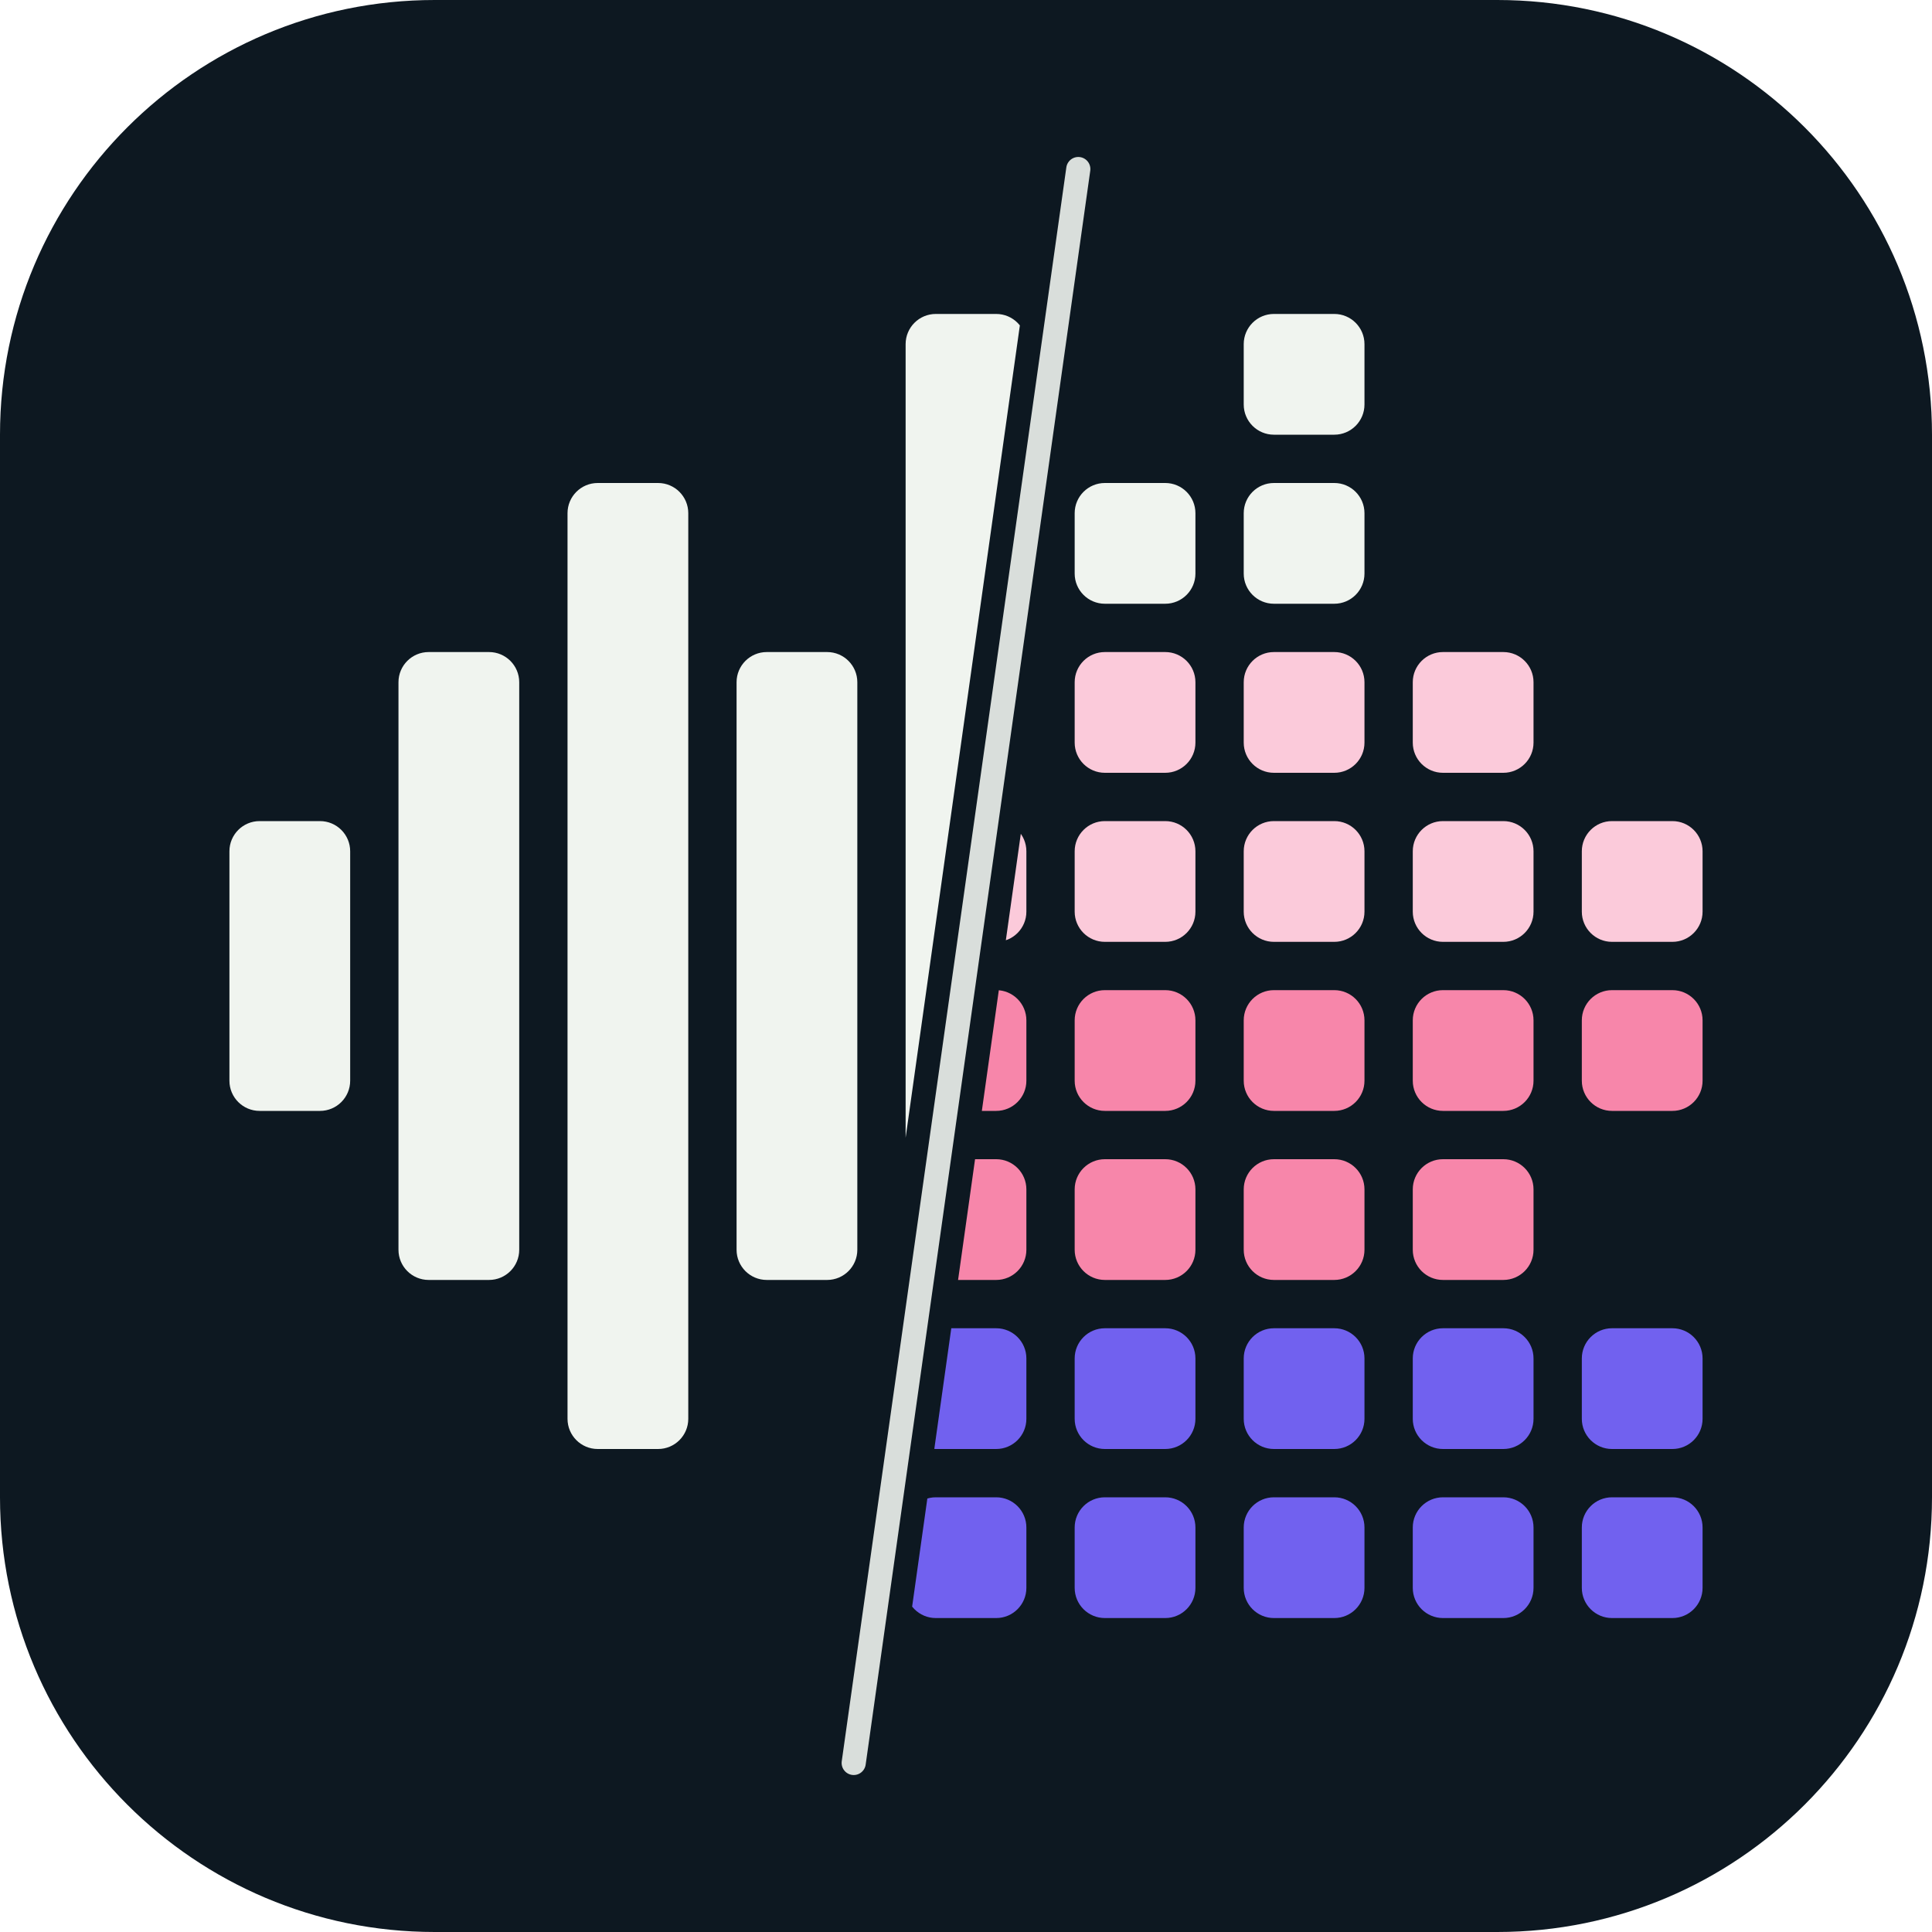
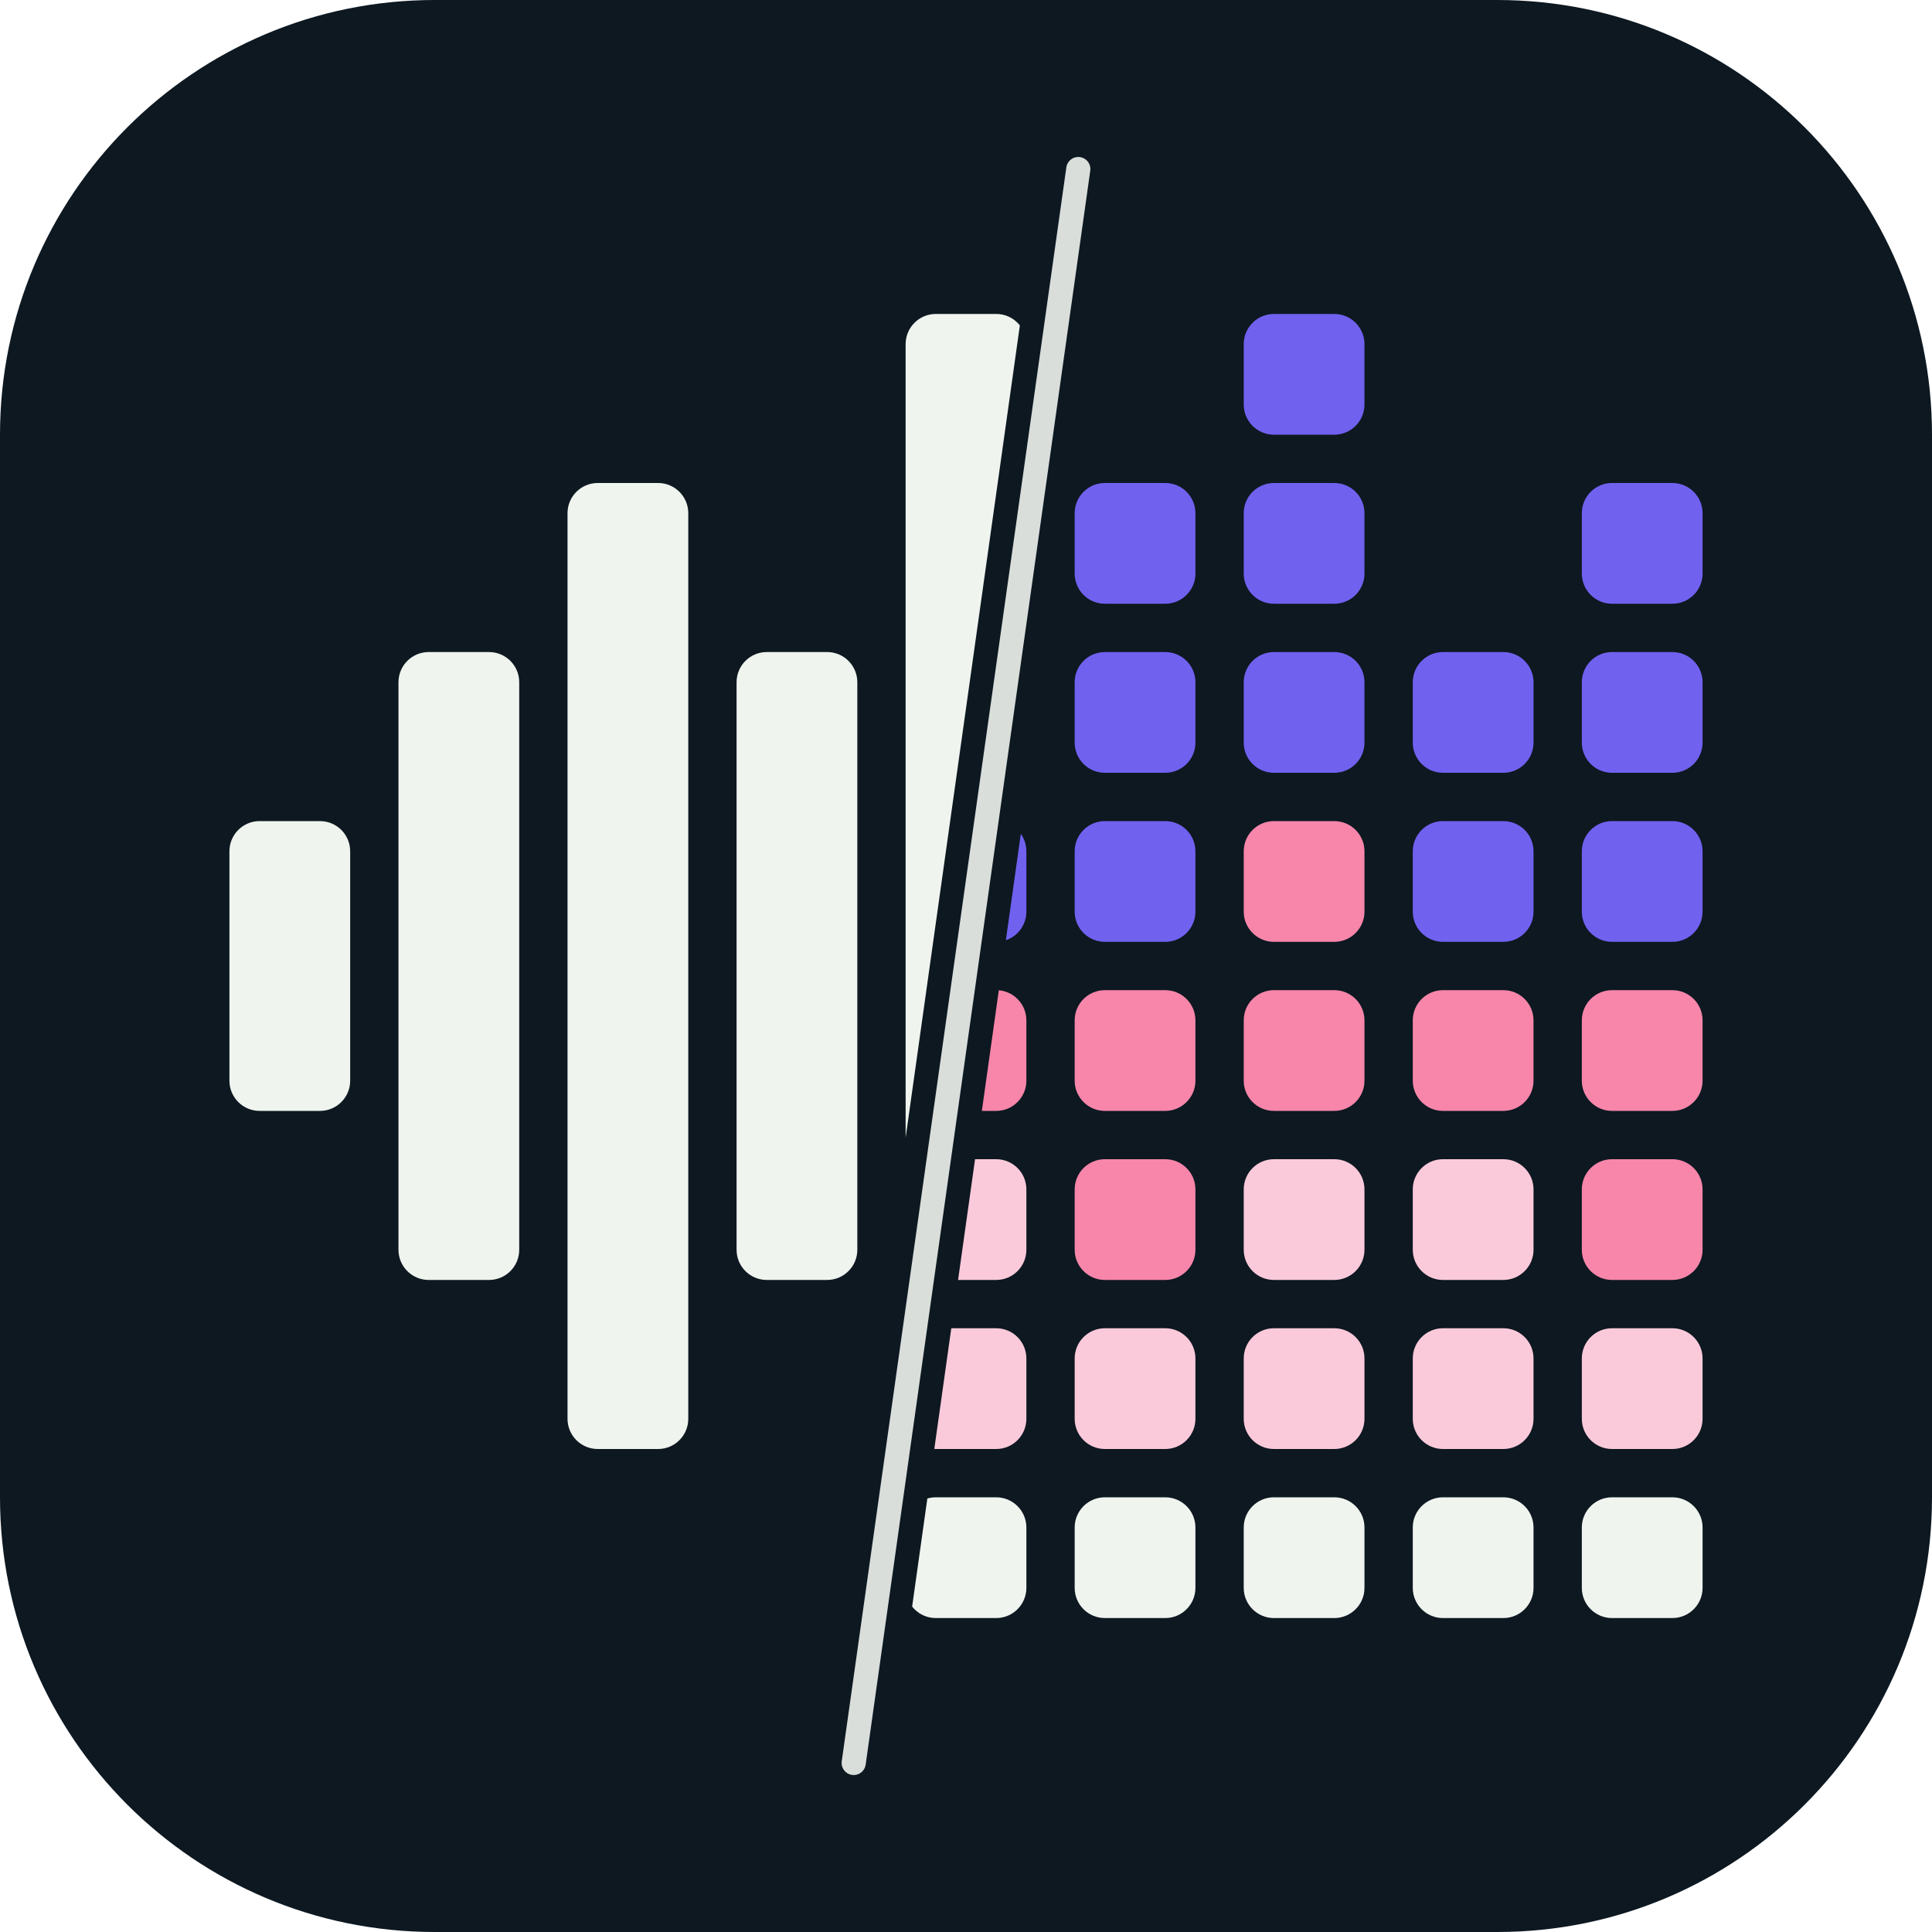
<svg xmlns="http://www.w3.org/2000/svg" viewBox="0 0 320 320" role="img" aria-label="Specal">
  <defs>
    <clipPath id="time">
      <polygon points="0,0 176.5,0 131.5,320 0,320" />
    </clipPath>
    <clipPath id="freq">
      <polygon points="188.5,0 320,0 320,320 143.5,320" />
    </clipPath>
  </defs>
  <rect width="320" height="320" rx="72" fill="#0D1821" />
  <g clip-path="url(#time)">
    <rect x="38" y="136" width="20" height="48" rx="5" fill="#F0F4EF" />
    <rect x="66" y="108" width="20" height="104" rx="5" fill="#F0F4EF" />
    <rect x="94" y="80" width="20" height="160" rx="5" fill="#F0F4EF" />
    <rect x="122" y="108" width="20" height="104" rx="5" fill="#F0F4EF" />
    <rect x="150" y="52" width="20" height="216" rx="5" fill="#F0F4EF" />
    <rect x="178" y="80" width="20" height="160" rx="5" fill="#F0F4EF" />
    <rect x="206" y="52" width="20" height="216" rx="5" fill="#F0F4EF" />
    <rect x="234" y="108" width="20" height="104" rx="5" fill="#F0F4EF" />
-     <rect x="262" y="136" width="20" height="48" rx="5" fill="#F0F4EF" />
+     <rect x="262" y="80" width="20" height="160" rx="5" fill="#F0F4EF" />
  </g>
  <g clip-path="url(#freq)">
-     <rect x="38" y="136" width="20" height="20" rx="5" fill="#FBCADA" />
+     <rect x="38" y="136" width="20" height="20" rx="5" fill="#F786AA" />
    <rect x="38" y="164" width="20" height="20" rx="5" fill="#F786AA" />
-     <rect x="38" y="220" width="20" height="20" rx="5" fill="#7161EF" />
-     <rect x="38" y="248" width="20" height="20" rx="5" fill="#7161EF" />
-     <rect x="66" y="108" width="20" height="20" rx="5" fill="#FBCADA" />
-     <rect x="66" y="136" width="20" height="20" rx="5" fill="#FBCADA" />
+     <rect x="38" y="220" width="20" height="20" rx="5" fill="#FBCADA" />
+     <rect x="38" y="248" width="20" height="20" rx="5" fill="#F0F4EF" />
+     <rect x="66" y="108" width="20" height="20" rx="5" fill="#7161EF" />
+     <rect x="66" y="136" width="20" height="20" rx="5" fill="#7161EF" />
    <rect x="66" y="164" width="20" height="20" rx="5" fill="#F786AA" />
-     <rect x="66" y="192" width="20" height="20" rx="5" fill="#F786AA" />
-     <rect x="66" y="220" width="20" height="20" rx="5" fill="#7161EF" />
-     <rect x="66" y="248" width="20" height="20" rx="5" fill="#7161EF" />
-     <rect x="94" y="80" width="20" height="20" rx="5" fill="#F0F4EF" />
-     <rect x="94" y="108" width="20" height="20" rx="5" fill="#FBCADA" />
-     <rect x="94" y="136" width="20" height="20" rx="5" fill="#FBCADA" />
+     <rect x="66" y="192" width="20" height="20" rx="5" fill="#FBCADA" />
+     <rect x="66" y="220" width="20" height="20" rx="5" fill="#FBCADA" />
+     <rect x="66" y="248" width="20" height="20" rx="5" fill="#F0F4EF" />
+     <rect x="94" y="80" width="20" height="20" rx="5" fill="#7161EF" />
+     <rect x="94" y="108" width="20" height="20" rx="5" fill="#7161EF" />
+     <rect x="94" y="136" width="20" height="20" rx="5" fill="#7161EF" />
    <rect x="94" y="164" width="20" height="20" rx="5" fill="#F786AA" />
    <rect x="94" y="192" width="20" height="20" rx="5" fill="#F786AA" />
-     <rect x="94" y="220" width="20" height="20" rx="5" fill="#7161EF" />
-     <rect x="94" y="248" width="20" height="20" rx="5" fill="#7161EF" />
-     <rect x="122" y="108" width="20" height="20" rx="5" fill="#FBCADA" />
-     <rect x="122" y="136" width="20" height="20" rx="5" fill="#FBCADA" />
+     <rect x="94" y="220" width="20" height="20" rx="5" fill="#FBCADA" />
+     <rect x="94" y="248" width="20" height="20" rx="5" fill="#F0F4EF" />
+     <rect x="122" y="108" width="20" height="20" rx="5" fill="#7161EF" />
+     <rect x="122" y="136" width="20" height="20" rx="5" fill="#F786AA" />
    <rect x="122" y="164" width="20" height="20" rx="5" fill="#F786AA" />
-     <rect x="122" y="192" width="20" height="20" rx="5" fill="#F786AA" />
-     <rect x="122" y="220" width="20" height="20" rx="5" fill="#7161EF" />
-     <rect x="122" y="248" width="20" height="20" rx="5" fill="#7161EF" />
-     <rect x="150" y="52" width="20" height="20" rx="5" fill="#F0F4EF" />
-     <rect x="150" y="80" width="20" height="20" rx="5" fill="#F0F4EF" />
-     <rect x="150" y="108" width="20" height="20" rx="5" fill="#FBCADA" />
-     <rect x="150" y="136" width="20" height="20" rx="5" fill="#FBCADA" />
+     <rect x="122" y="192" width="20" height="20" rx="5" fill="#FBCADA" />
+     <rect x="122" y="220" width="20" height="20" rx="5" fill="#FBCADA" />
+     <rect x="122" y="248" width="20" height="20" rx="5" fill="#F0F4EF" />
+     <rect x="150" y="52" width="20" height="20" rx="5" fill="#7161EF" />
+     <rect x="150" y="80" width="20" height="20" rx="5" fill="#7161EF" />
+     <rect x="150" y="108" width="20" height="20" rx="5" fill="#7161EF" />
+     <rect x="150" y="136" width="20" height="20" rx="5" fill="#7161EF" />
    <rect x="150" y="164" width="20" height="20" rx="5" fill="#F786AA" />
-     <rect x="150" y="192" width="20" height="20" rx="5" fill="#F786AA" />
-     <rect x="150" y="220" width="20" height="20" rx="5" fill="#7161EF" />
-     <rect x="150" y="248" width="20" height="20" rx="5" fill="#7161EF" />
-     <rect x="178" y="80" width="20" height="20" rx="5" fill="#F0F4EF" />
-     <rect x="178" y="108" width="20" height="20" rx="5" fill="#FBCADA" />
-     <rect x="178" y="136" width="20" height="20" rx="5" fill="#FBCADA" />
+     <rect x="150" y="192" width="20" height="20" rx="5" fill="#FBCADA" />
+     <rect x="150" y="220" width="20" height="20" rx="5" fill="#FBCADA" />
+     <rect x="150" y="248" width="20" height="20" rx="5" fill="#F0F4EF" />
+     <rect x="178" y="80" width="20" height="20" rx="5" fill="#7161EF" />
+     <rect x="178" y="108" width="20" height="20" rx="5" fill="#7161EF" />
+     <rect x="178" y="136" width="20" height="20" rx="5" fill="#7161EF" />
    <rect x="178" y="164" width="20" height="20" rx="5" fill="#F786AA" />
    <rect x="178" y="192" width="20" height="20" rx="5" fill="#F786AA" />
-     <rect x="178" y="220" width="20" height="20" rx="5" fill="#7161EF" />
-     <rect x="178" y="248" width="20" height="20" rx="5" fill="#7161EF" />
-     <rect x="206" y="52" width="20" height="20" rx="5" fill="#F0F4EF" />
-     <rect x="206" y="80" width="20" height="20" rx="5" fill="#F0F4EF" />
-     <rect x="206" y="108" width="20" height="20" rx="5" fill="#FBCADA" />
-     <rect x="206" y="136" width="20" height="20" rx="5" fill="#FBCADA" />
+     <rect x="178" y="220" width="20" height="20" rx="5" fill="#FBCADA" />
+     <rect x="178" y="248" width="20" height="20" rx="5" fill="#F0F4EF" />
+     <rect x="206" y="52" width="20" height="20" rx="5" fill="#7161EF" />
+     <rect x="206" y="80" width="20" height="20" rx="5" fill="#7161EF" />
+     <rect x="206" y="108" width="20" height="20" rx="5" fill="#7161EF" />
+     <rect x="206" y="136" width="20" height="20" rx="5" fill="#F786AA" />
    <rect x="206" y="164" width="20" height="20" rx="5" fill="#F786AA" />
-     <rect x="206" y="192" width="20" height="20" rx="5" fill="#F786AA" />
-     <rect x="206" y="220" width="20" height="20" rx="5" fill="#7161EF" />
-     <rect x="206" y="248" width="20" height="20" rx="5" fill="#7161EF" />
-     <rect x="234" y="108" width="20" height="20" rx="5" fill="#FBCADA" />
-     <rect x="234" y="136" width="20" height="20" rx="5" fill="#FBCADA" />
+     <rect x="206" y="192" width="20" height="20" rx="5" fill="#FBCADA" />
+     <rect x="206" y="220" width="20" height="20" rx="5" fill="#FBCADA" />
+     <rect x="206" y="248" width="20" height="20" rx="5" fill="#F0F4EF" />
+     <rect x="234" y="108" width="20" height="20" rx="5" fill="#7161EF" />
+     <rect x="234" y="136" width="20" height="20" rx="5" fill="#7161EF" />
    <rect x="234" y="164" width="20" height="20" rx="5" fill="#F786AA" />
-     <rect x="234" y="192" width="20" height="20" rx="5" fill="#F786AA" />
-     <rect x="234" y="220" width="20" height="20" rx="5" fill="#7161EF" />
-     <rect x="234" y="248" width="20" height="20" rx="5" fill="#7161EF" />
-     <rect x="262" y="136" width="20" height="20" rx="5" fill="#FBCADA" />
+     <rect x="234" y="192" width="20" height="20" rx="5" fill="#FBCADA" />
+     <rect x="234" y="220" width="20" height="20" rx="5" fill="#FBCADA" />
+     <rect x="234" y="248" width="20" height="20" rx="5" fill="#F0F4EF" />
+     <rect x="262" y="80" width="20" height="20" rx="5" fill="#7161EF" />
+     <rect x="262" y="108" width="20" height="20" rx="5" fill="#7161EF" />
+     <rect x="262" y="136" width="20" height="20" rx="5" fill="#7161EF" />
    <rect x="262" y="164" width="20" height="20" rx="5" fill="#F786AA" />
-     <rect x="262" y="220" width="20" height="20" rx="5" fill="#7161EF" />
-     <rect x="262" y="248" width="20" height="20" rx="5" fill="#7161EF" />
+     <rect x="262" y="192" width="20" height="20" rx="5" fill="#F786AA" />
+     <rect x="262" y="220" width="20" height="20" rx="5" fill="#FBCADA" />
+     <rect x="262" y="248" width="20" height="20" rx="5" fill="#F0F4EF" />
  </g>
  <line x1="178.6" y1="28" x2="141.4" y2="292" stroke="#F0F4EF" stroke-width="4" stroke-linecap="round" opacity="0.9" />
</svg>
